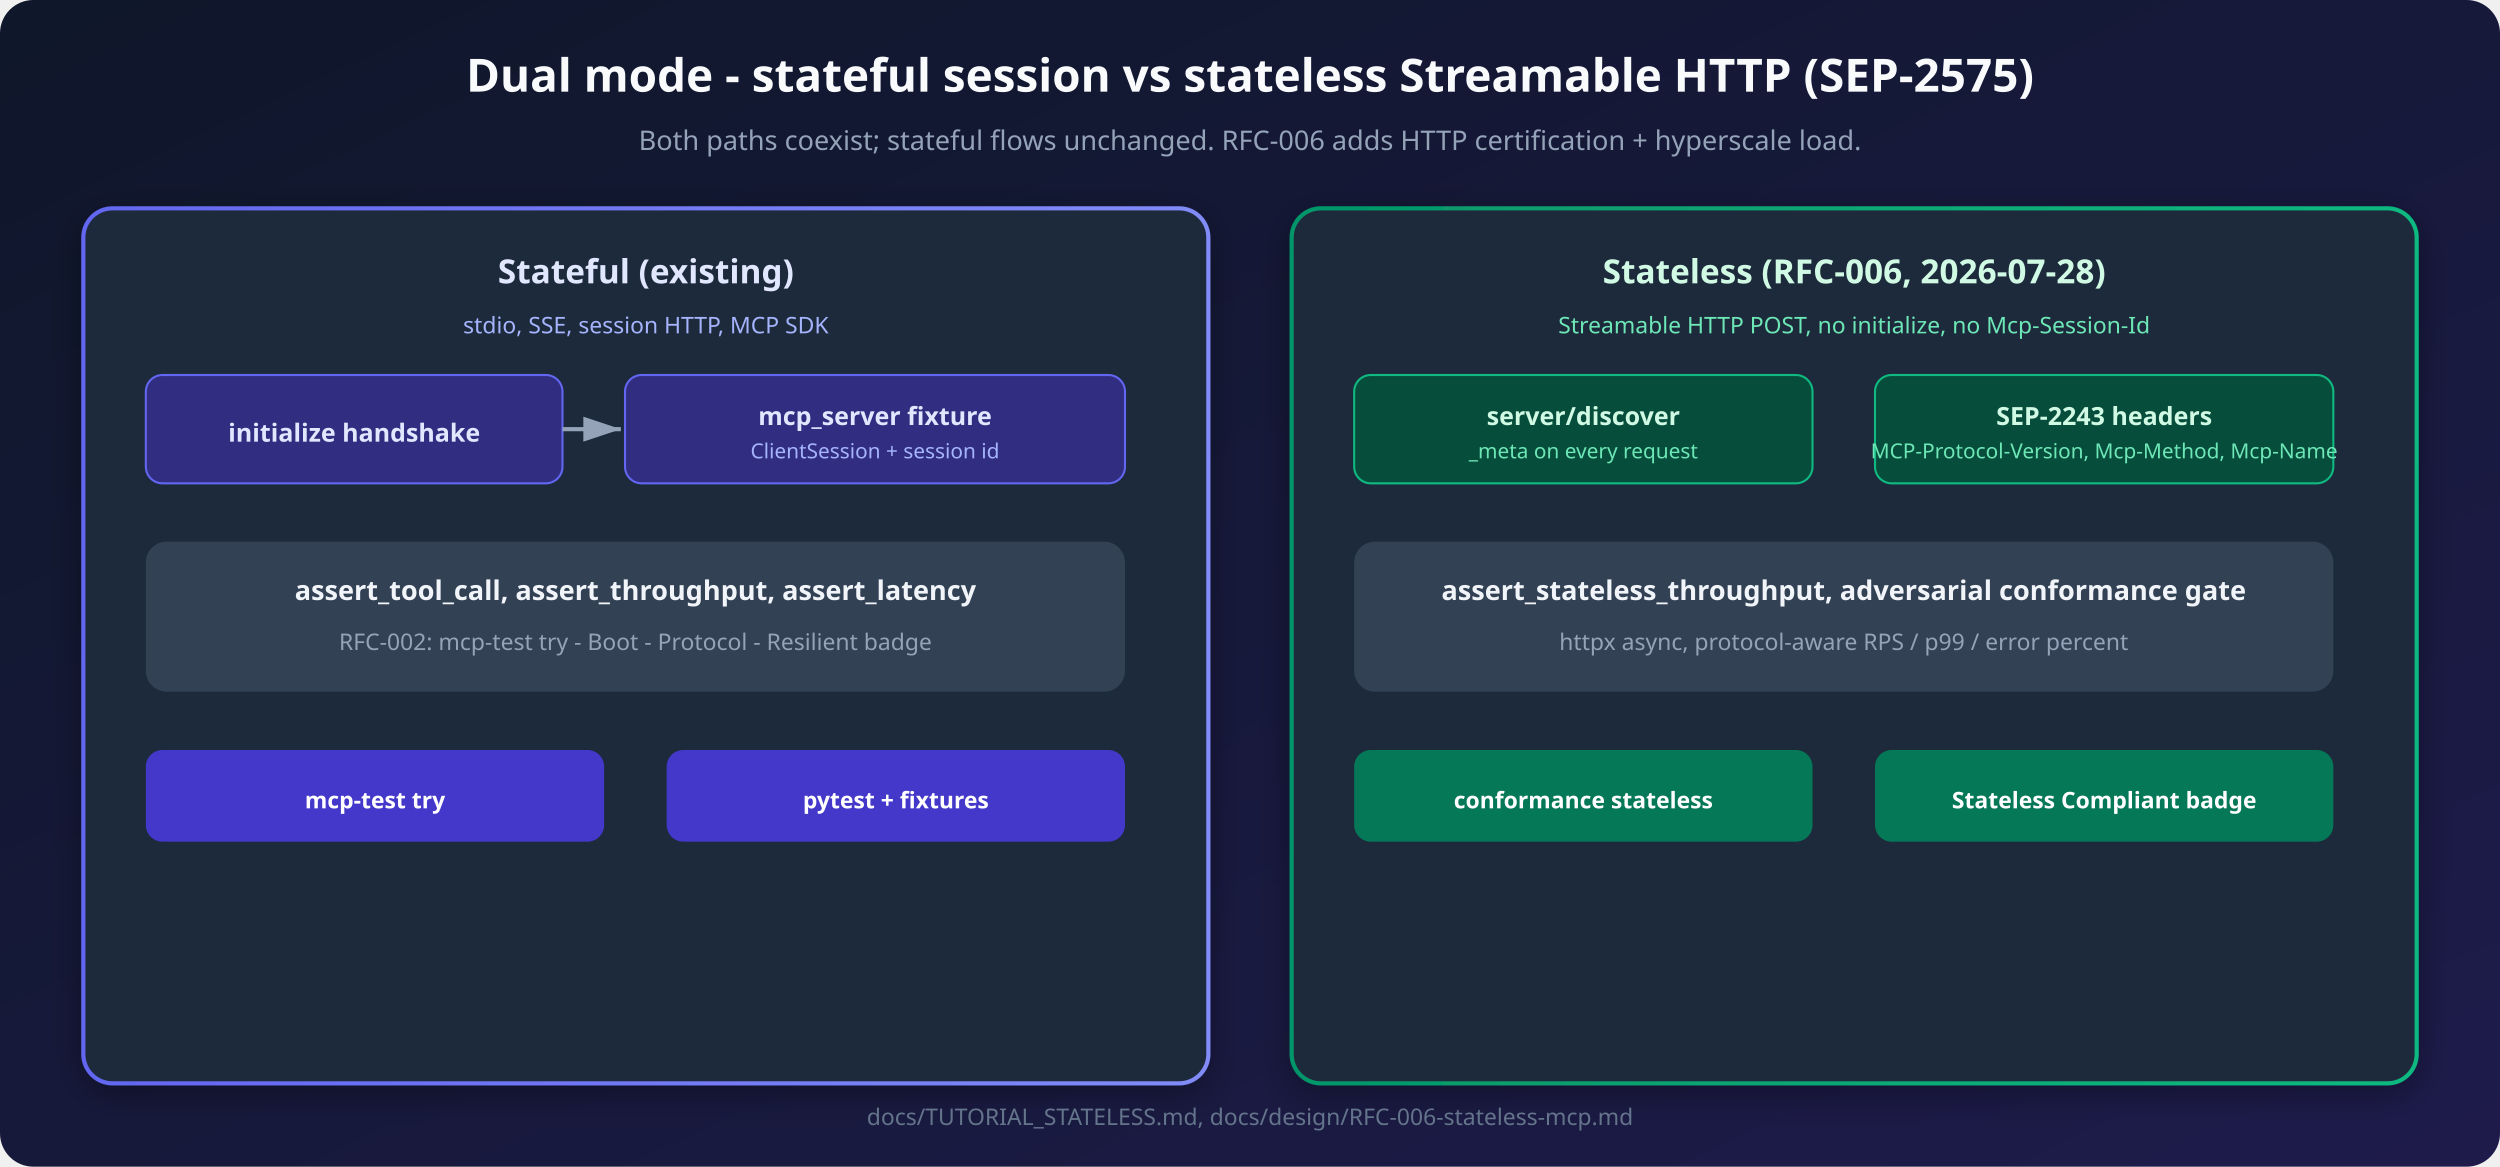
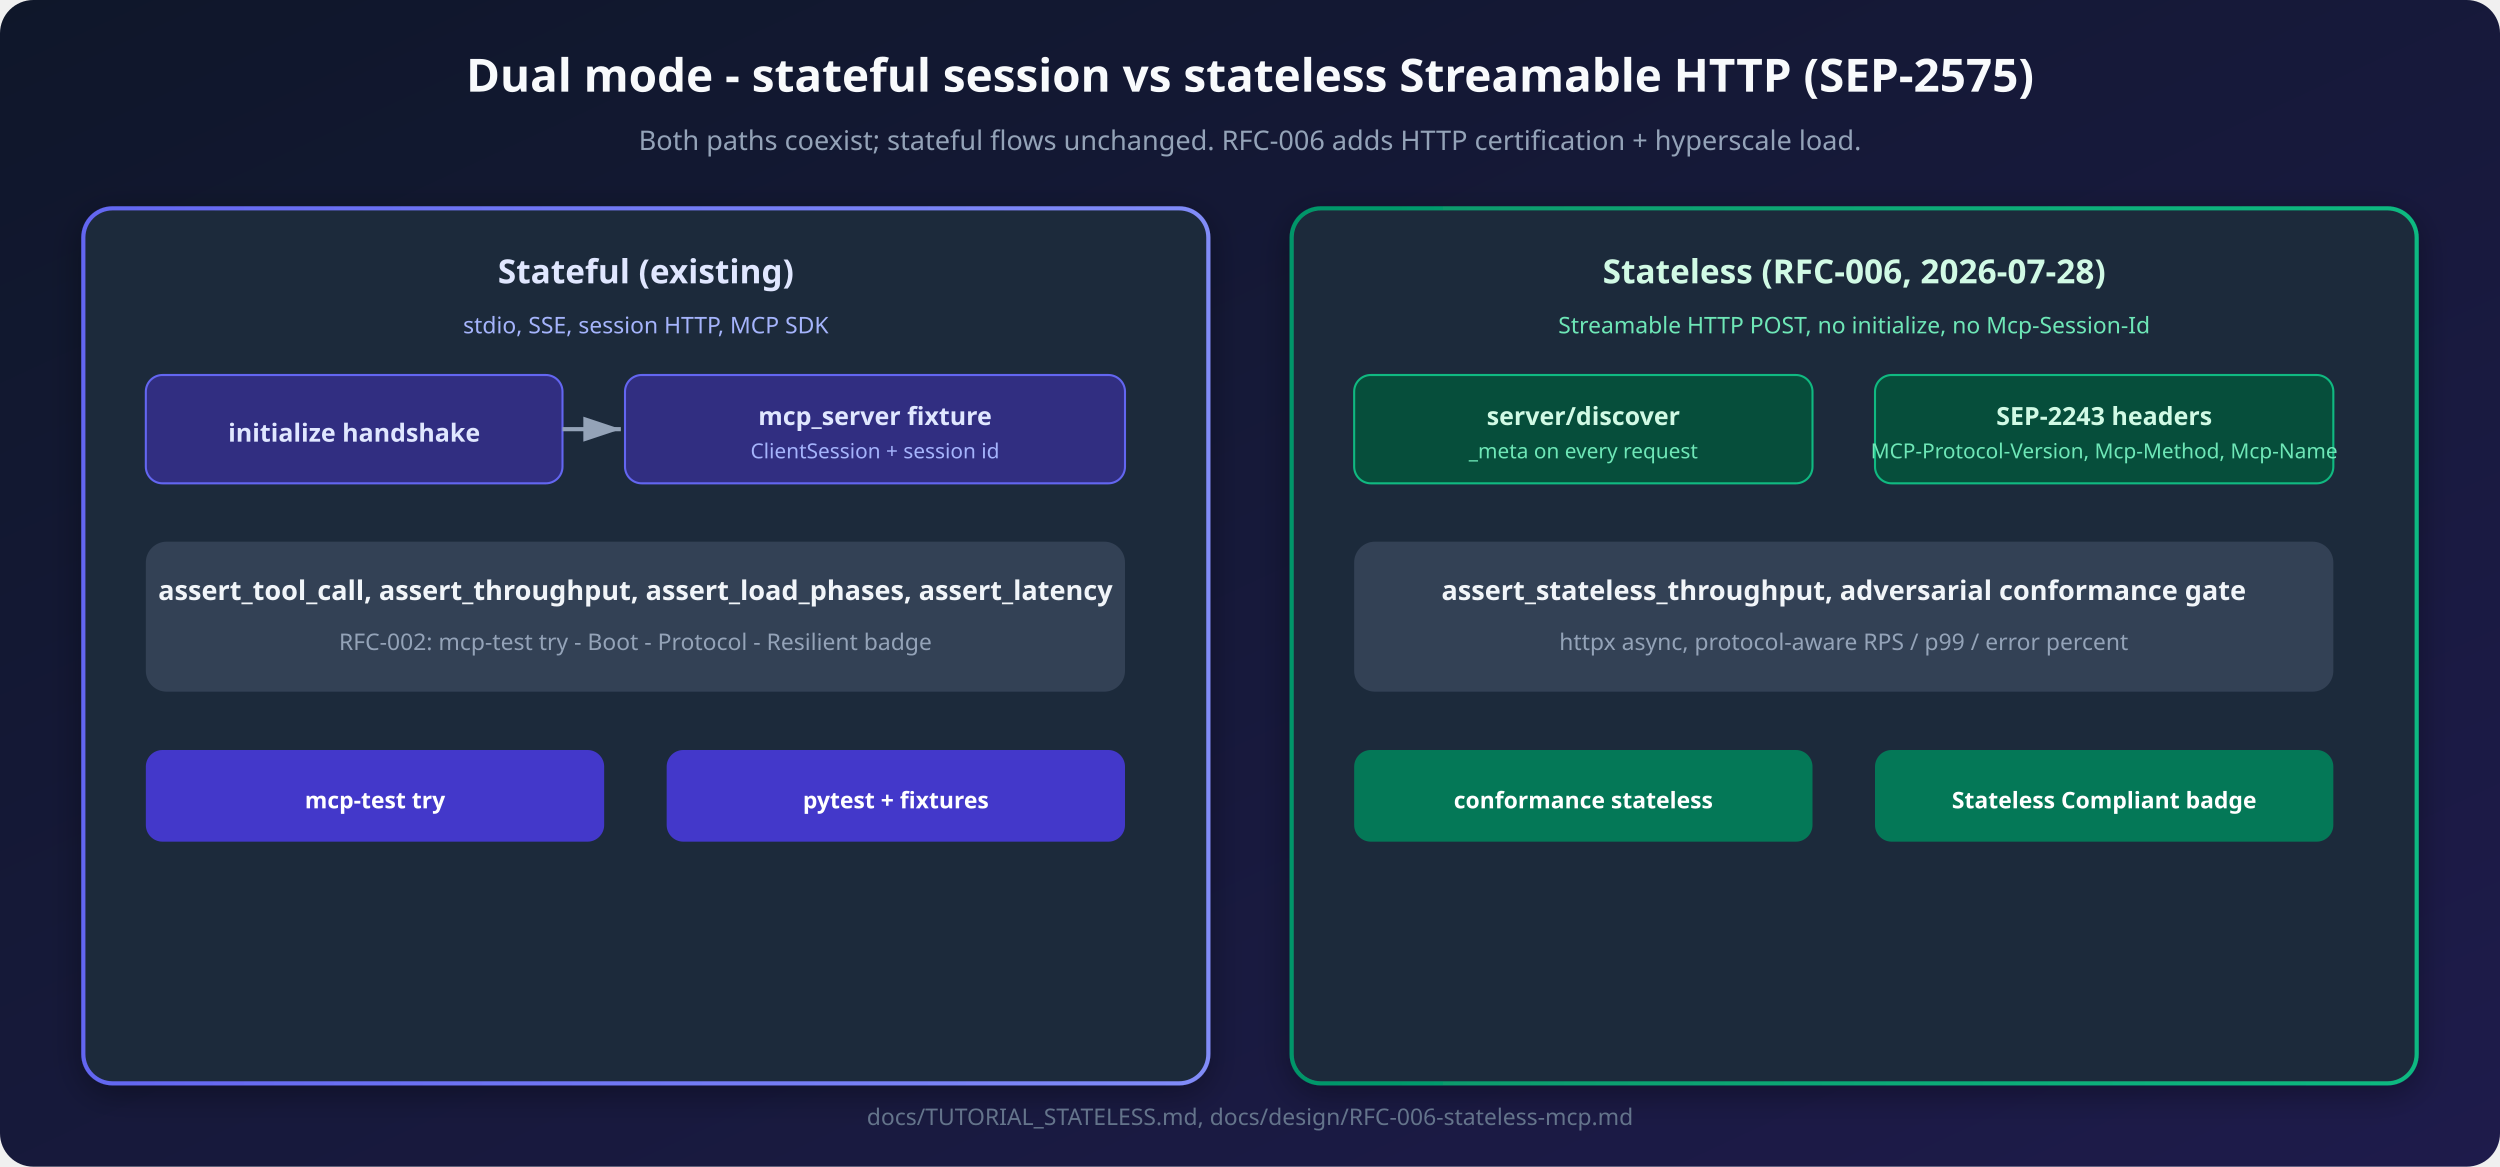
<svg xmlns="http://www.w3.org/2000/svg" viewBox="0 0 1200 560" role="img" aria-label="MCP Test Harness dual mode: stateful session vs stateless HTTP">
  <defs>
    <linearGradient id="bg" x1="0%" y1="0%" x2="100%" y2="100%">
      <stop offset="0%" stop-color="#0f172a" />
      <stop offset="100%" stop-color="#1e1b4b" />
    </linearGradient>
    <linearGradient id="stateful" x1="0%" y1="0%" x2="100%" y2="0%">
      <stop offset="0%" stop-color="#6366f1" />
      <stop offset="100%" stop-color="#818cf8" />
    </linearGradient>
    <linearGradient id="stateless" x1="0%" y1="0%" x2="100%" y2="0%">
      <stop offset="0%" stop-color="#059669" />
      <stop offset="100%" stop-color="#10b981" />
    </linearGradient>
    <filter id="shadow" x="-8%" y="-8%" width="116%" height="116%">
      <feDropShadow dx="0" dy="4" stdDeviation="8" flood-color="#000" flood-opacity="0.35" />
    </filter>
    <marker id="arrow" markerWidth="10" markerHeight="10" refX="9" refY="3" orient="auto">
      <path d="M0,0 L9,3 L0,6 Z" fill="#94a3b8" />
    </marker>
  </defs>
  <rect width="1200" height="560" fill="url(#bg)" rx="16" />
  <text x="600" y="44" text-anchor="middle" fill="#f8fafc" font-family="system-ui,sans-serif" font-size="22" font-weight="700">Dual mode - stateful session vs stateless Streamable HTTP (SEP-2575)</text>
  <text x="600" y="72" text-anchor="middle" fill="#94a3b8" font-family="system-ui,sans-serif" font-size="13">Both paths coexist; stateful flows unchanged. RFC-006 adds HTTP certification + hyperscale load.</text>
  <rect x="40" y="100" width="540" height="420" rx="14" fill="#1e293b" stroke="url(#stateful)" stroke-width="2" filter="url(#shadow)" />
  <text x="310" y="136" text-anchor="middle" fill="#e0e7ff" font-family="system-ui,sans-serif" font-size="16" font-weight="700">Stateful (existing)</text>
  <text x="310" y="160" text-anchor="middle" fill="#a5b4fc" font-family="system-ui,sans-serif" font-size="11">stdio, SSE, session HTTP, MCP SDK</text>
  <rect x="70" y="180" width="200" height="52" rx="8" fill="#312e81" stroke="#6366f1" />
  <text x="170" y="212" text-anchor="middle" fill="#e0e7ff" font-family="system-ui,sans-serif" font-size="12" font-weight="600">initialize handshake</text>
  <rect x="300" y="180" width="240" height="52" rx="8" fill="#312e81" stroke="#6366f1" />
  <text x="420" y="204" text-anchor="middle" fill="#e0e7ff" font-family="system-ui,sans-serif" font-size="12" font-weight="600">mcp_server fixture</text>
  <text x="420" y="220" text-anchor="middle" fill="#a5b4fc" font-family="system-ui,sans-serif" font-size="10">ClientSession + session id</text>
  <line x1="270" y1="206" x2="298" y2="206" stroke="#94a3b8" stroke-width="2" marker-end="url(#arrow)" />
  <rect x="70" y="260" width="470" height="72" rx="10" fill="#334155" />
-   <text x="305" y="288" text-anchor="middle" fill="#f1f5f9" font-family="system-ui,sans-serif" font-size="13" font-weight="600">assert_tool_call, assert_throughput, assert_latency</text>
+   <text x="305" y="288" text-anchor="middle" fill="#f1f5f9" font-family="system-ui,sans-serif" font-size="13" font-weight="600">assert_tool_call, assert_throughput, assert_load_phases, assert_latency</text>
  <text x="305" y="312" text-anchor="middle" fill="#94a3b8" font-family="system-ui,sans-serif" font-size="11">RFC-002: mcp-test try - Boot - Protocol - Resilient badge</text>
  <rect x="70" y="360" width="220" height="44" rx="8" fill="#4338ca" />
  <text x="180" y="388" text-anchor="middle" fill="#fff" font-family="system-ui,sans-serif" font-size="11" font-weight="600">mcp-test try</text>
  <rect x="320" y="360" width="220" height="44" rx="8" fill="#4338ca" />
  <text x="430" y="388" text-anchor="middle" fill="#fff" font-family="system-ui,sans-serif" font-size="11" font-weight="600">pytest + fixtures</text>
  <rect x="620" y="100" width="540" height="420" rx="14" fill="#1e293b" stroke="url(#stateless)" stroke-width="2" filter="url(#shadow)" />
  <text x="890" y="136" text-anchor="middle" fill="#d1fae5" font-family="system-ui,sans-serif" font-size="16" font-weight="700">Stateless (RFC-006, 2026-07-28)</text>
  <text x="890" y="160" text-anchor="middle" fill="#6ee7b7" font-family="system-ui,sans-serif" font-size="11">Streamable HTTP POST, no initialize, no Mcp-Session-Id</text>
  <rect x="650" y="180" width="220" height="52" rx="8" fill="#064e3b" stroke="#10b981" />
  <text x="760" y="204" text-anchor="middle" fill="#d1fae5" font-family="system-ui,sans-serif" font-size="12" font-weight="600">server/discover</text>
  <text x="760" y="220" text-anchor="middle" fill="#6ee7b7" font-family="system-ui,sans-serif" font-size="10">_meta on every request</text>
  <rect x="900" y="180" width="220" height="52" rx="8" fill="#064e3b" stroke="#10b981" />
  <text x="1010" y="204" text-anchor="middle" fill="#d1fae5" font-family="system-ui,sans-serif" font-size="12" font-weight="600">SEP-2243 headers</text>
  <text x="1010" y="220" text-anchor="middle" fill="#6ee7b7" font-family="system-ui,sans-serif" font-size="10">MCP-Protocol-Version, Mcp-Method, Mcp-Name</text>
  <rect x="650" y="260" width="470" height="72" rx="10" fill="#334155" />
  <text x="885" y="288" text-anchor="middle" fill="#f1f5f9" font-family="system-ui,sans-serif" font-size="13" font-weight="600">assert_stateless_throughput, adversarial conformance gate</text>
  <text x="885" y="312" text-anchor="middle" fill="#94a3b8" font-family="system-ui,sans-serif" font-size="11">httpx async, protocol-aware RPS / p99 / error percent</text>
  <rect x="650" y="360" width="220" height="44" rx="8" fill="#047857" />
  <text x="760" y="388" text-anchor="middle" fill="#fff" font-family="system-ui,sans-serif" font-size="11" font-weight="600">conformance stateless</text>
  <rect x="900" y="360" width="220" height="44" rx="8" fill="#047857" />
  <text x="1010" y="388" text-anchor="middle" fill="#fff" font-family="system-ui,sans-serif" font-size="11" font-weight="600">Stateless Compliant badge</text>
  <text x="600" y="540" text-anchor="middle" fill="#64748b" font-family="system-ui,sans-serif" font-size="11">docs/TUTORIAL_STATELESS.md, docs/design/RFC-006-stateless-mcp.md</text>
</svg>
